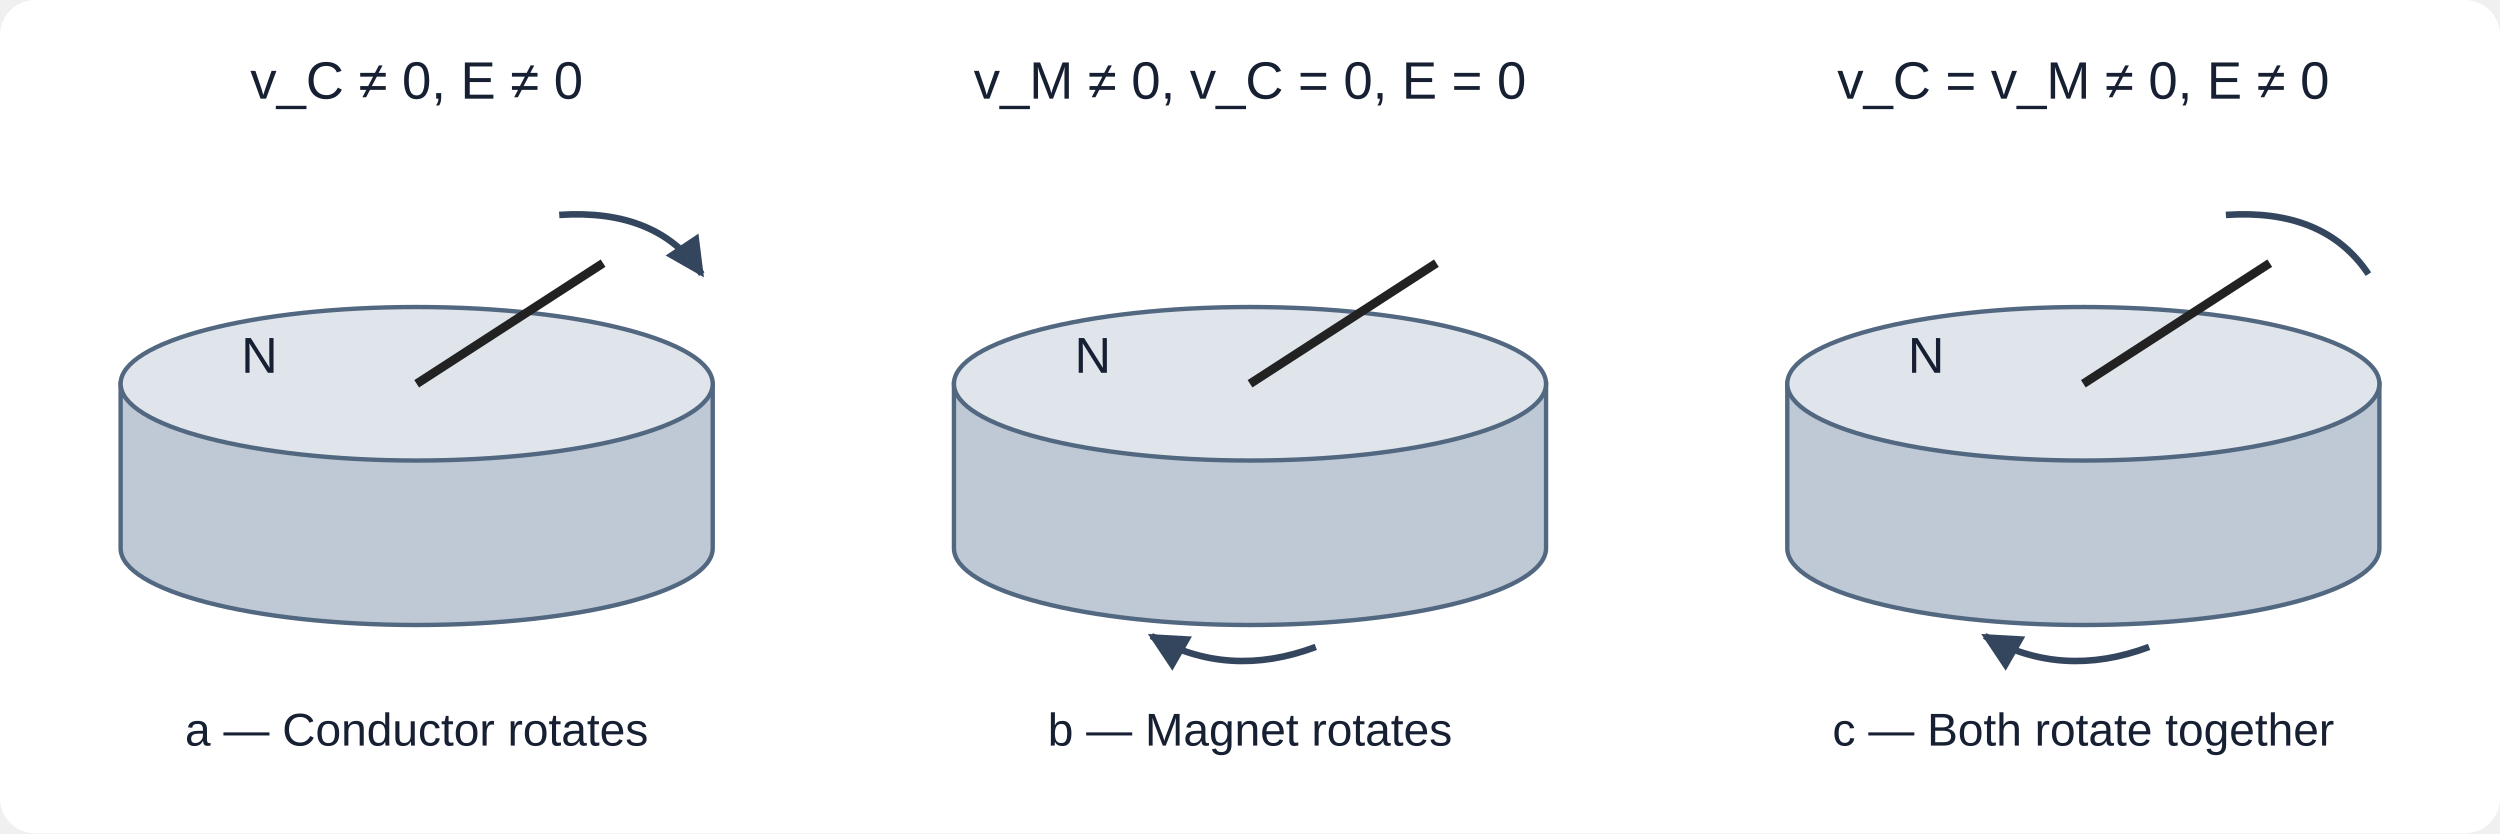
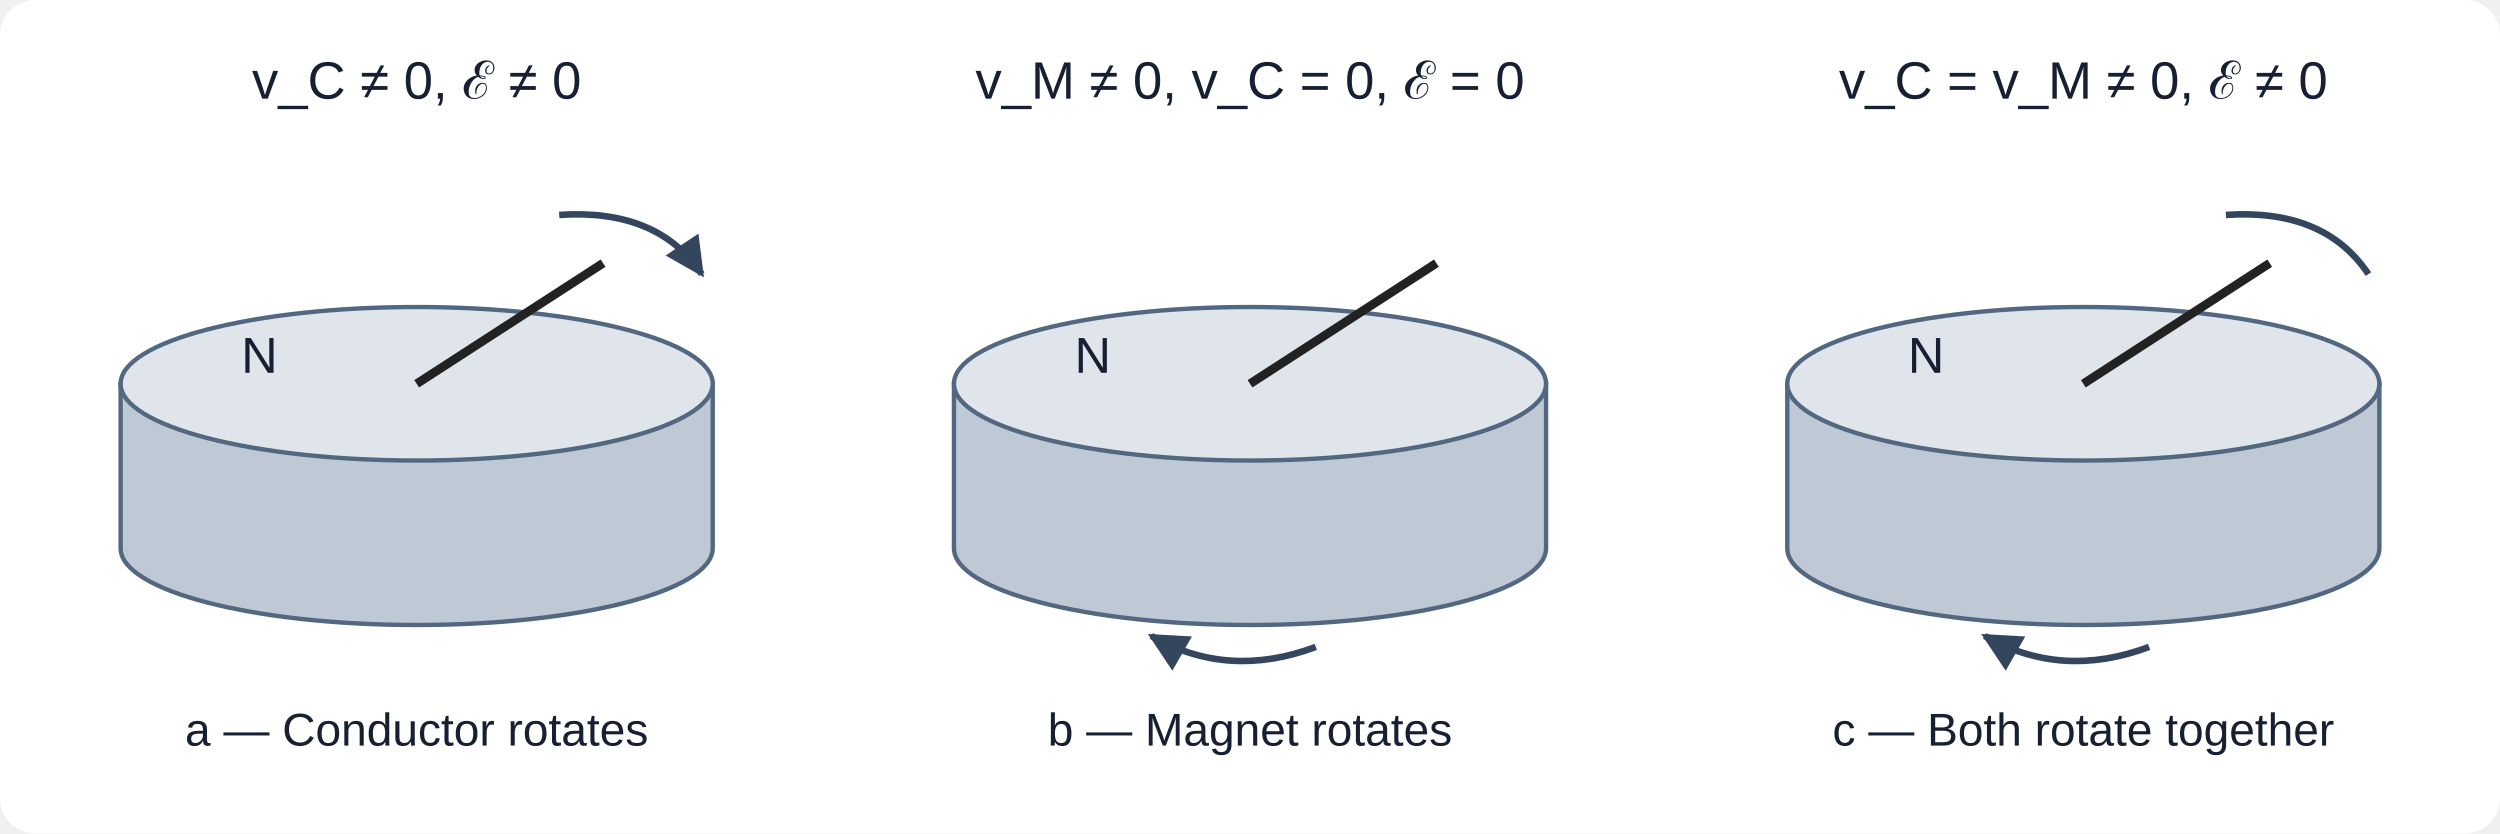
<svg xmlns="http://www.w3.org/2000/svg" width="1140" height="380" viewBox="0 0 1140 380" role="img" aria-labelledby="title desc">
  <defs>
    <marker id="arrow" viewBox="0 0 10 10" refX="9" refY="5" markerWidth="6" markerHeight="6" orient="auto-start-reverse">
      <path d="M 0 0 L 10 5 L 0 10 z" fill="#34465e" />
    </marker>
    <g id="disc">
      <path d="M 55 175 V 250 A 135 35 0 0 0 325 250 V 175 Z" fill="#bec9d5" stroke="#526780" stroke-width="2" />
      <ellipse cx="190" cy="175" rx="135" ry="35" fill="#e0e5eb" stroke="#526780" stroke-width="2" />
      <line x1="190" y1="175" x2="275" y2="120" stroke="#222" stroke-width="4" />
      <text x="110" y="170" font-size="23">N</text>
    </g>
  </defs>
  <rect width="1140" height="380" rx="16" fill="#fff" />
  <g font-family="Arial, sans-serif" fill="#172033">
    <g>
      <use href="#disc" />
-       <text x="190" y="45" text-anchor="middle" font-size="24">v_C ≠ 0, E ≠ 0</text>
+       <text x="190" y="45" text-anchor="middle" font-size="24">v_C ≠ 0, ℰ ≠ 0</text>
      <path d="M 255 98 Q 300 95 320 125" fill="none" stroke="#34465e" stroke-width="3" marker-end="url(#arrow)" />
      <text x="190" y="340" text-anchor="middle" font-size="21">a — Conductor rotates</text>
    </g>
    <g transform="translate(380 0)">
      <use href="#disc" />
-       <text x="190" y="45" text-anchor="middle" font-size="24">v_M ≠ 0, v_C = 0, E = 0</text>
+       <text x="190" y="45" text-anchor="middle" font-size="24">v_M ≠ 0, v_C = 0, ℰ = 0</text>
      <path d="M 220 295 Q 180 310 145 290" fill="none" stroke="#34465e" stroke-width="3" marker-end="url(#arrow)" />
      <text x="190" y="340" text-anchor="middle" font-size="21">b — Magnet rotates</text>
    </g>
    <g transform="translate(760 0)">
      <use href="#disc" />
-       <text x="190" y="45" text-anchor="middle" font-size="24">v_C = v_M ≠ 0, E ≠ 0</text>
+       <text x="190" y="45" text-anchor="middle" font-size="24">v_C = v_M ≠ 0, ℰ ≠ 0</text>
      <path d="M 255 98 Q 300 95 320 125 M 220 295 Q 180 310 145 290" fill="none" stroke="#34465e" stroke-width="3" marker-end="url(#arrow)" />
      <text x="190" y="340" text-anchor="middle" font-size="21">c — Both rotate together</text>
    </g>
  </g>
</svg>
